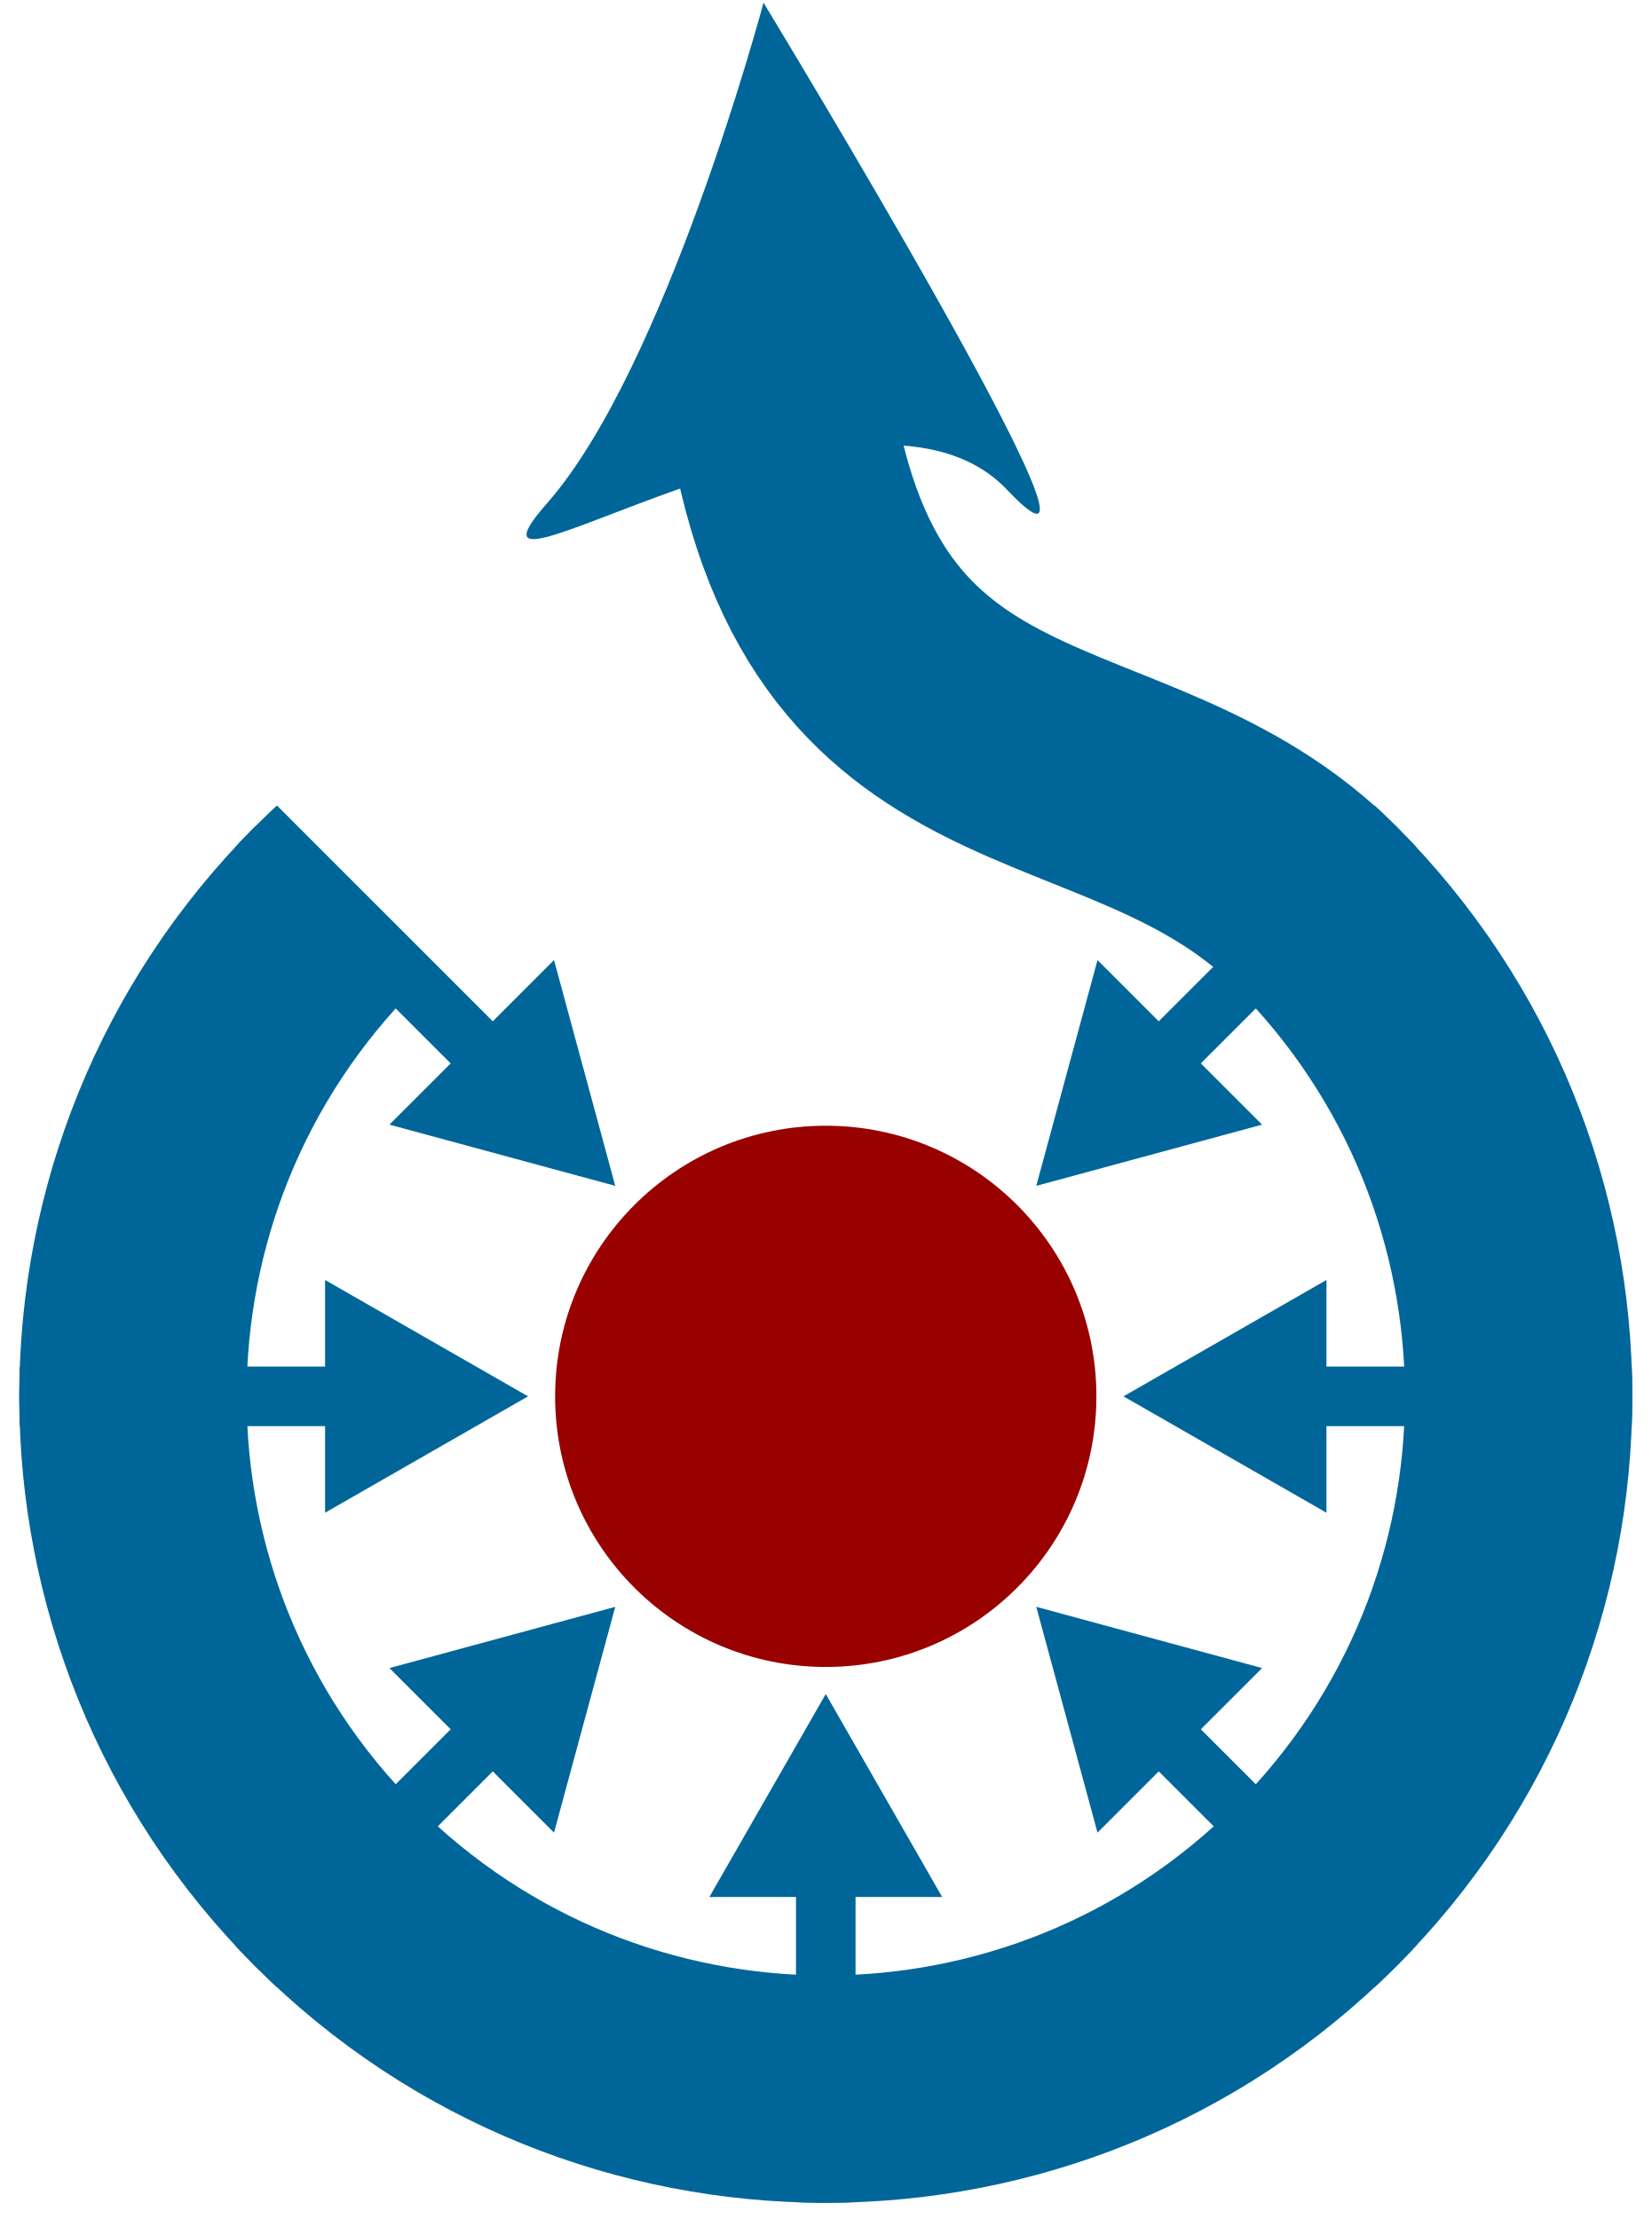
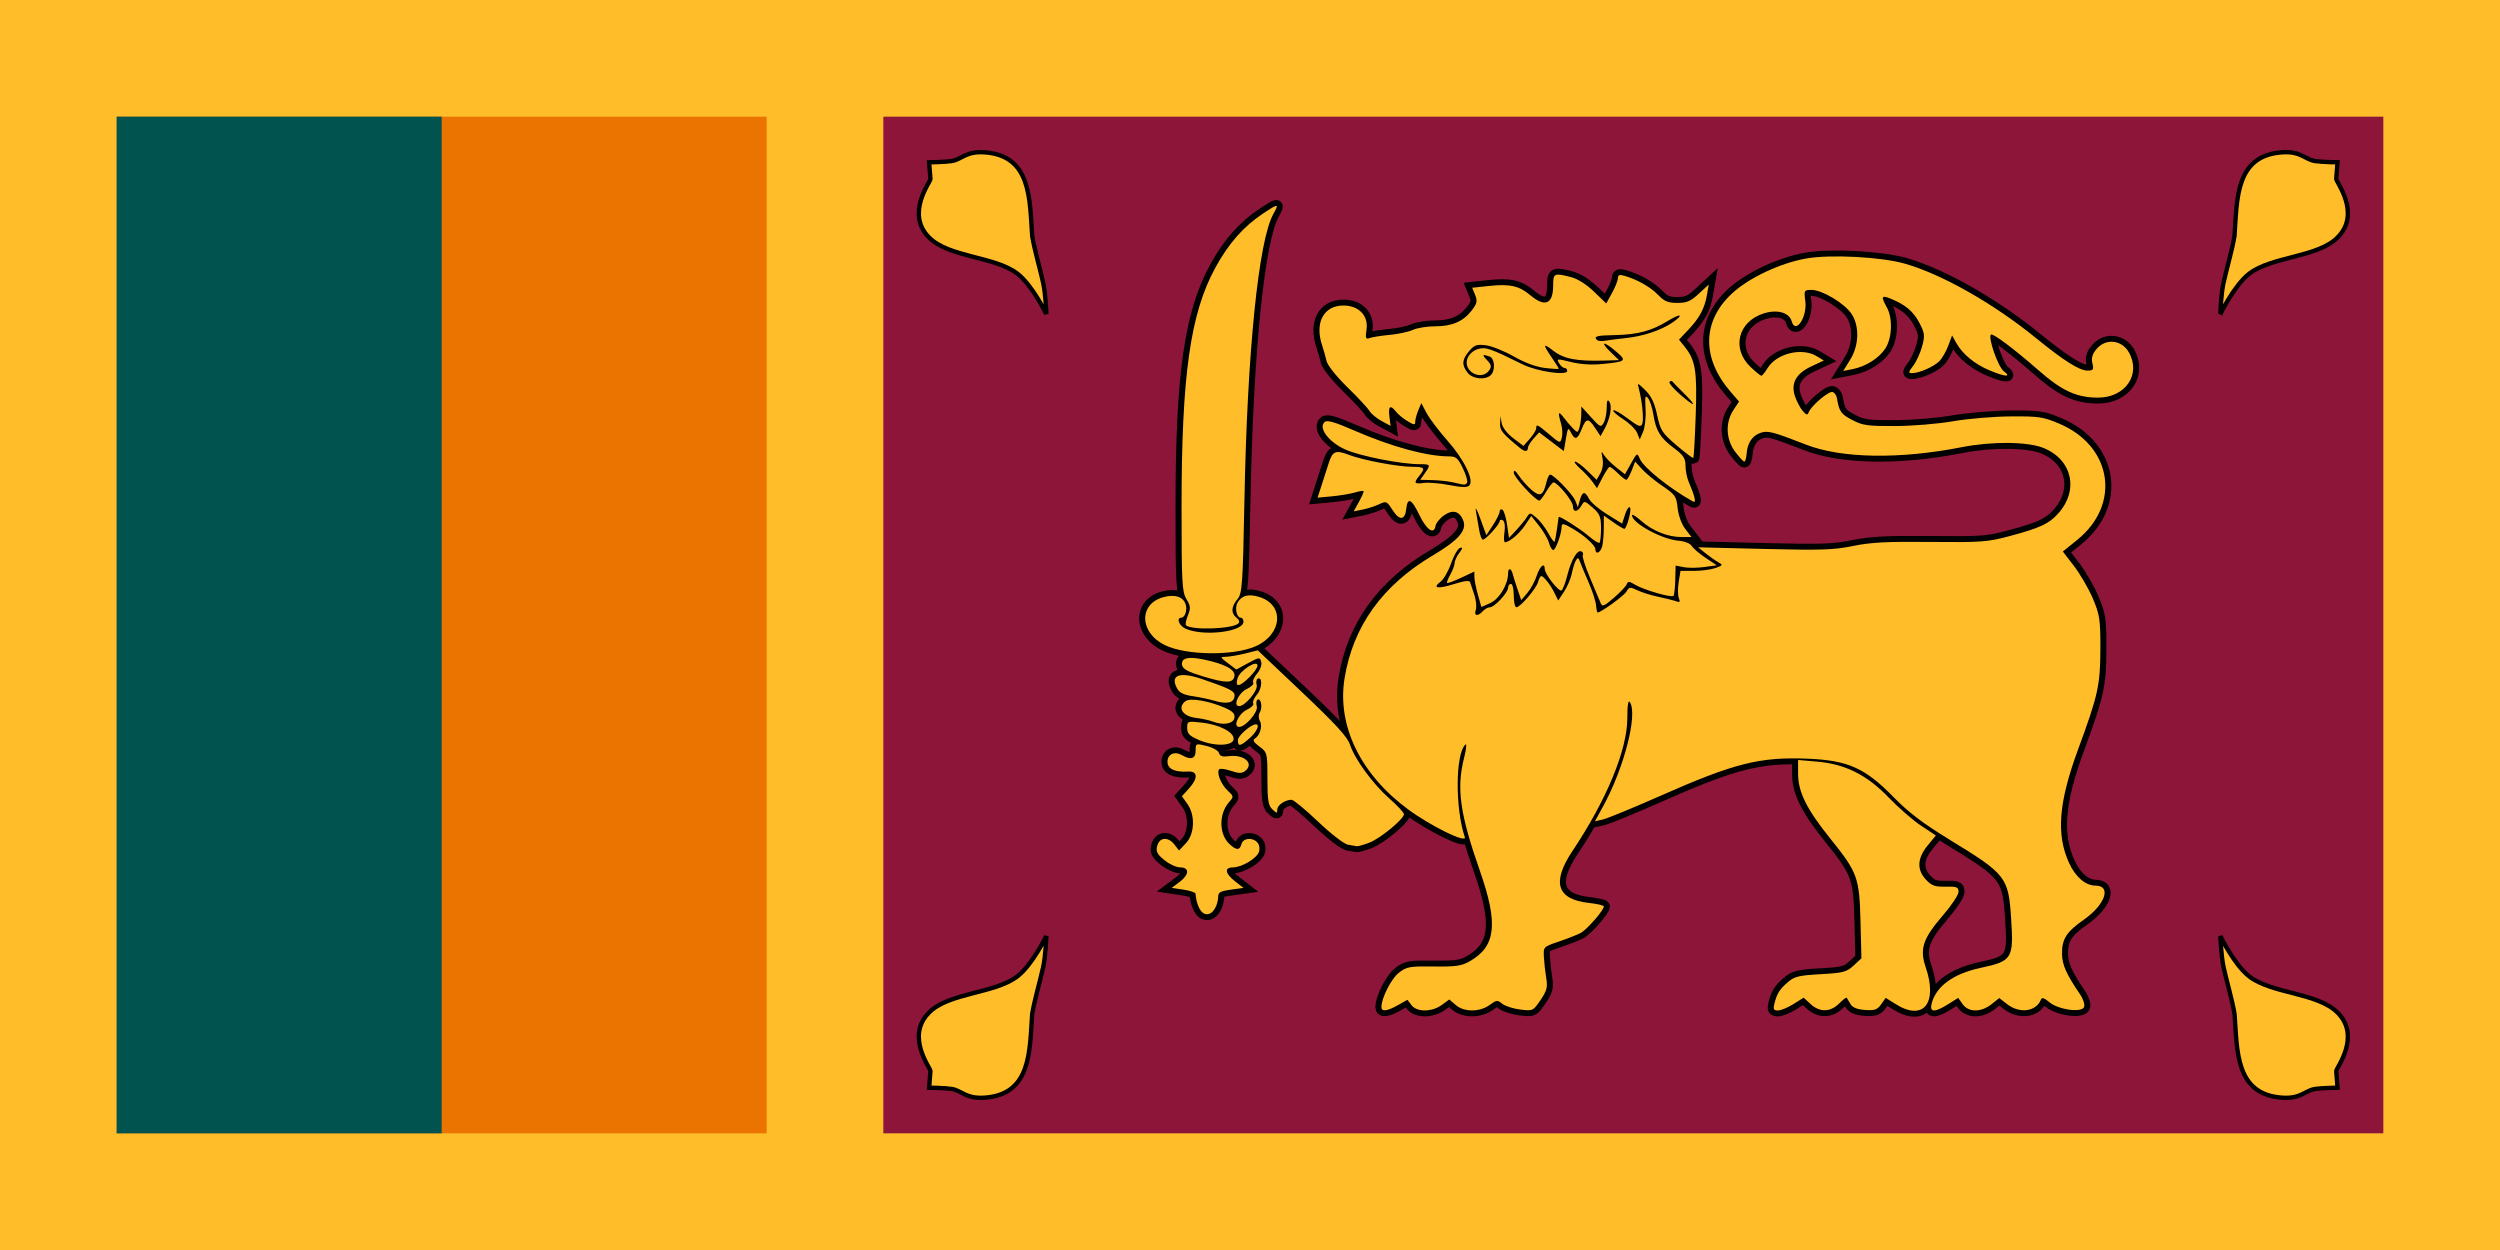
- <svg xmlns="http://www.w3.org/2000/svg" xmlns:xlink="http://www.w3.org/1999/xlink" version="1.1" width="1024" height="1376" viewBox="-305 -516 610 820">
-   <defs>
-     <clipPath id="c">
-       <circle r="298" />
-     </clipPath>
-   </defs>
-   <circle r="100" fill="#900" />
-   <g fill="#069">
-     <g id="arrow" clip-path="url(#c)">
-       <path d="m-11 180v118h22v-118" />
-       <path d="m-43 185l43-75 43 75" />
+ <svg xmlns="http://www.w3.org/2000/svg" xmlns:xlink="http://www.w3.org/1999/xlink" width="1200" height="600">
+   <g transform="translate(0 -150)">
+     <path d="M0 150h1200v600H0z" fill="#ffbe29" />
+     <path d="M56 206h312v488H56z" fill="#eb7400" />
+     <path d="M56 206h156v488H56z" fill="#00534e" />
+     <path d="M424 206h720v488H424z" fill="#8d153a" />
+     <path d="M502.255 599.216s-6.62 13.817-13.934 19.446c-10.836 8.341-33.055 7.738-42.486 17.469-11.3 11.475.877 26.635.775 27.951l-.62 8.007s7.619.094 10.828.607c4.824.771 6.706 4.795 15.687 4.197 22.581-1.503 21.671-22.358 22.948-40.18 1.134-6.786 3.758-15.635 5.25-22.419 1.279-5.818 1.552-15.079 1.552-15.079z" fill="#ffbe29" stroke="#000" stroke-width="2.096" />
+     <g transform="matrix(1.043538 0 0 1.018177 -40.19114 144.1855)">
+       <use xlink:href="#A" stroke="#000" stroke-width="5.56" />
+       <g id="A" fill="#ffbe29">
+         <path d="M681.54 479.56l4.359-2.517 1.865 2.522c2.485 3.36 9.36 3.322 13.921-.077l3.488-2.599 2.921 2.599c3.84 3.417 11.012 3.421 15.591.012 3.206-2.388 3.653-2.436 5.773-.619 1.264 1.083 4.97 2.316 8.237 2.74 5.883.764 5.972.722 9.414-4.442 2.883-4.324 3.333-6.075 2.646-10.269a111.39 111.39 0 0 1-1.091-9.945c-.261-4.869-.233-4.9 6.86-7.37 3.917-1.364 8.451-3.193 10.076-4.065 2.833-1.52 10.643-10.699 10.643-12.508 0-.479-3.051-1.214-6.78-1.632-14.833-1.664-17.345-9.629-7.702-24.423 15.725-24.128 25.215-47.625 25.278-62.593.029-6.691.409-8.937 1.269-7.482 3.514 5.946-2.781 30.877-12.316 48.78l-3.839 7.209 3.663-.843c2.015-.464 13.861-5.462 26.325-11.107 34.115-15.451 45.833-18.479 67.911-17.549 18.497.779 26.374 4.393 39.434 18.09 6.918 7.257 13.583 12.449 25.775 20.08 25.975 16.259 27.058 17.667 28.293 36.788 1.251 19.373.629 20.424-14.024 23.661-12.524 2.767-20.375 8.605-22.481 16.717-1.125 4.332 1.242 4.457 7.556.398l4.628-2.974 2.058 2.974c2.705 3.91 8.455 3.926 13.23.036l3.607-2.938 3.687 2.938c5.729 4.565 13.347 3.458 15.497-2.252.413-1.098 1.516-.746 3.75 1.195 4.185 3.637 14.914 5.198 16.072 2.338.442-1.091-.398-3.786-1.867-5.989-6.242-9.36-8.194-13.823-8.276-18.918-.113-7.086 2.001-10.505 10.061-16.268 9.791-7.001 12.816-16.033 5.371-16.033-4.597 0-9.232-4.063-12.187-10.686-6.008-13.461-4.83-28.552 4.187-53.657 9.159-25.5 10.175-30.202 10.211-47.256.03-13.789-.317-16.174-3.455-23.734-1.918-4.622-5.81-11.505-8.649-15.294l-5.161-6.89 6.627-5.49c20.234-16.763 16.095-44.198-8.263-54.769-7.452-3.234-9.313-3.519-22.372-3.432-7.834.053-19.78 1.084-26.546 2.291-6.899 1.231-18.575 2.22-26.585 2.253-12.725.051-14.885-.262-19.789-2.873-5.113-2.722-5.99-4.014-6.991-10.305-.206-1.293-1.11-2.583-2.009-2.867-1.739-.548-9.771 6.422-10.958 9.51-.585 1.524-1.063 1.418-2.781-.613-1.141-1.349-2.733-4.449-3.539-6.888-2.027-6.135.462-10.735 7.674-14.181l5.595-2.674-3.299-2.047c-6.808-4.225-18.385-1.335-22.572 5.635-1.184 1.971-2.476 3.588-2.871 3.592s-2.645-1.876-5.003-4.179c-8.79-8.589-5.767-21.297 5.991-25.177 6.27-2.069 11.818-.491 12.972 3.69 1.762 6.383 7.241-2.007 6.258-9.584-.653-5.037-.555-5.212 2.931-5.212 4.847 0 15.165 6.362 18.356 11.319 3.706 5.757 3.437 14.823-.642 21.58l-3.203 5.305 4.189-.839c6.143-1.23 12.112-5.045 15.131-9.672 3.192-4.891 3.535-14.416.705-19.555-2.743-4.981-2.428-5.772 1.627-4.089 6.897 2.863 10.584 6.02 13.35 11.431 2.491 4.873 2.63 6.084 1.281 11.156-.832 3.129-2.683 7.246-4.114 9.149-2.227 2.963-2.303 3.459-.529 3.459 3.305 0 10.206-3.128 12.658-5.737 1.238-1.318 3.044-4.564 4.012-7.213l1.761-4.816 2.023 3.671c2.861 5.191 8.423 9.863 15.204 12.77 7.293 3.126 10.33 3.303 6.516.378-2.572-1.972-7.311-15.878-5.875-17.238.845-.8 10.747 6.819 22.053 16.968 10.695 9.601 17.415 12.746 27.238 12.746 12.548 0 19.854-10.923 14.214-21.251-3.288-6.022-10.613-6.858-14.896-1.701-1.97 2.371-2.51 4.258-1.933 6.745.707 3.047.431 3.453-2.345 3.453-3.647 0-10.837-4.666-23.606-15.321-19.471-16.248-43.13-30.02-60.214-35.05-10.963-3.228-34.383-4.488-45.528-2.449-12.062 2.207-26.329 9.11-34.101 16.499-13.772 13.094-13.991 30.518-.581 46.385l3.841 4.545-2.601 4.039c-3.783 5.876-3.459 13.785.803 19.61 1.877 2.566 3.771 4.664 4.208 4.662s.917-1.651 1.065-3.665c.376-5.097 2.564-8.511 6.318-9.863 3.382-1.218 5.568-.643 21.051 5.538 16.289 6.501 43.077 6.948 71.561 1.194 13.964-2.821 30.43-2.655 37.674.38 13.279 5.563 16.357 20.036 6.596 31.022-4.226 4.756-8.301 6.693-21.983 10.448-10.412 2.858-12.878 3.047-36.543 2.811-20.218-.202-27.484.186-35.737 1.91-8.96 1.871-14.471 2.059-40.79 1.396l-30.431-.767 3.375 2.794c1.856 1.537 4.478 3.428 5.827 4.202 2.295 1.317 2.219 1.494-1.193 2.759-2.005.743-6.455 1.352-9.889 1.352h-6.243l-.84 5.306c-.462 2.918-.427 6.325.078 7.571.745 1.838.467 2.102-1.47 1.398-1.313-.477-4.97-1.416-8.126-2.086s-7.405-2.034-9.442-3.032c-3.425-1.677-3.805-1.632-5.067.6-1.126 1.993-11.702 9.864-13.254 9.864-.25 0-.574-1.518-.718-3.373s-1.67-6.684-3.39-10.731-3.516-8.462-3.991-9.811c-.717-2.035-1.041-2.139-1.906-.613-.573 1.012-1.41 3.771-1.859 6.132s-2.043 6.196-3.541 8.522l-2.724 4.23-1.737-3.617c-1.865-3.883-4.962-7.909-6.082-7.909-.378 0-1.023 1.242-1.432 2.759-.855 3.169-8.197 11.957-9.99 11.957-.66 0-1.201-2.483-1.201-5.519s-.583-5.519-1.295-5.519-1.295.785-1.295 1.745c0 2.334-6.271 9.292-8.374 9.292-.918 0-2.394.828-3.281 1.839-2.312 2.638-4.203 2.268-3.231-.632.456-1.36.159-4.533-.658-7.052l-1.933-5.957c-.309-.954-2.556-.701-7.312.824-7.685 2.464-10.261 2.028-6.309-1.068 1.445-1.132 3.643-5.051 4.884-8.711s3.073-6.906 4.07-7.215c1.396-.433 1.322.102-.324 2.327-1.175 1.589-2.14 3.732-2.145 4.762s-.889 3.473-1.966 5.428-1.753 3.748-1.504 3.985 3.173-.875 6.498-2.468l6.044-2.898.025 2.592c.014 1.426.742 5.188 1.619 8.359l1.594 5.767 4.114-1.891c4.205-1.933 8.187-8.822 8.187-14.164 0-2.641 1.513-2.235 2.132.571.182.824 1.131 3.915 2.11 6.869l1.779 5.372 2.817-3.392c1.549-1.865 3.492-5.524 4.316-8.131 1.432-4.525 3.679-6.471 3.679-3.185 0 2.368 6.462 10.861 7.709 10.131.603-.353 1.802-3.54 2.666-7.083 1.797-7.369 4.695-12.38 6.537-11.302.693.405.962 1.192.599 1.748s1.125 5.347 3.308 10.646l4.869 11.856c.797 1.963 1.517 1.678 6.195-2.453 2.911-2.571 5.553-5.449 5.871-6.395.481-1.431 1.13-1.379 3.852.311 3.807 2.362 16.605 6.168 17.593 5.232.37-.351.75-3.712.843-7.469l.17-6.832 3.68.763c2.024.42 6.28.394 9.458-.058l5.778-.821-5.149-3.533c-2.832-1.943-5.696-4.457-6.364-5.587-.711-1.204-3.232-2.226-6.087-2.469-7.715-.656-21.388-8.324-21.388-11.996 0-.689 1.894.483 4.208 2.604 5.135 4.707 12.269 7.661 18.499 7.661h4.662l-2.884-3.836c-1.657-2.203-3.143-6.383-3.491-9.822-.556-5.481-1.135-6.352-6.858-10.331-3.438-2.39-7.696-5.972-9.462-7.96l-3.212-3.615-1.639 4.292c-.901 2.361-2.003 4.292-2.448 4.292s-2.178-1.38-3.85-3.066-3.377-3.06-3.787-3.052-1.892 2.279-3.293 5.047l-2.547 5.033-1.968-2.901c-1.083-1.596-3.64-4.419-5.683-6.274s-3.117-3.373-2.388-3.373 3.251 1.932 5.603 4.294l4.277 4.294 1.74-3.146c1.033-1.867 1.42-4.735.952-7.053-.682-3.38-.586-3.576.71-1.455.824 1.349 3.326 3.935 5.56 5.747l4.062 3.295 2.803-5.134c2.789-5.109 2.809-5.119 4.078-2.068 1.697 4.081 13.98 14.149 24.437 20.032 1.612.907.932-2.211-2.044-9.381-.788-1.899-1.433-5.322-1.433-7.607 0-3.39-.978-4.899-5.314-8.198-6.259-4.763-8.284-8.15-9.463-15.835-.478-3.113-1.573-6.575-2.434-7.693-1.277-1.66-1.488-.731-1.147 5.047.23 3.894-.276 8.736-1.126 10.759l-1.544 3.679-1.194-3.066c-.657-1.686-3.561-4.619-6.453-6.517s-4.923-3.769-4.512-4.159 3.387 1.34 6.613 3.844c4.915 3.814 5.997 4.227 6.678 2.547.8-1.974-.001-10.562-1.546-16.563-.771-2.997-.704-2.981 2.993.716 2.727 2.726 4.234 5.978 5.402 11.65 1.484 7.207 2.232 8.407 8.896 14.258 4.002 3.514 7.484 6.191 7.739 5.95s.76-9.331 1.122-20.199c.695-20.841-.091-25.8-5.11-32.239l-2.579-3.309 4.054-4.373c5.289-5.704 7.717-10.277 8.77-16.515l.857-5.075-4.575 4.333c-3.746 3.548-5.535 4.333-9.874 4.333-4.297 0-5.975-.72-8.87-3.805-3.474-3.702-9.63-7.263-15.549-8.997-2.187-.64-2.914-.361-2.914 1.118 0 1.084-1.208 4.213-2.684 6.954l-2.684 4.983-5.624-5.559c-3.45-3.41-7.544-6.064-10.589-6.864-7.781-2.046-8.202-1.843-8.202 3.954 0 8.793-3.754 10.431-10.511 4.587-5.151-4.455-9.423-5.424-19.191-4.351l-7.543.829 1.357 3.405c1.134 2.845.878 4.042-1.551 7.273-3.94 5.24-9.062 7.51-16.948 7.51-3.632 0-8.177.752-10.1 1.67s-6.702 1.977-10.619 2.352-8.092 1.044-9.278 1.487c-1.855.693-2.059.122-1.461-4.098.915-6.458-3.596-11.222-10.627-11.222-9.122 0-13.329 8.159-9.757 18.922a83.69 83.69 0 0 1 1.999 7.259c.427 1.993 4.536 7.282 9.569 12.318 4.851 4.854 9.435 9.904 10.188 11.223s3.241 3.436 5.529 4.704l4.161 2.306-.549-4.452c-.603-4.893.463-5.66 3.066-2.208.931 1.234 3.294 3.229 5.253 4.433 3.085 1.897 3.561 1.935 3.561.288 0-1.045.629-3.454 1.398-5.353l1.398-3.452 2.425 4.697c1.334 2.583 5.671 8.455 9.639 13.048 7.699 8.912 12.389 18.871 9.968 21.163-.982.93-3.636.858-9.138-.248-4.265-.857-9.539-1.31-11.722-1.007-4.457.62-4.808.044-2.067-3.388 2.893-3.623 2.433-4.22-3.251-4.22-6.576 0-22.901-3.152-29.168-5.632-6.093-2.411-7.499-1.811-9.293 3.969l-3.284 10.474-1.817 5.744 6.593-.635c3.626-.349 8.29-1.143 10.364-1.764s3.959-.951 4.189-.734-.695 2.462-2.054 4.988l-2.472 4.592 4.11-.838c2.261-.461 5.662-1.589 7.558-2.506 3.3-1.596 3.565-1.48 6.168 2.697 3.201 5.138 5.761 4.927 6.329-.522.587-5.632 2.44-4.799 5.926 2.665 3.351 7.177 6.838 9.711 7.509 5.457.222-1.413 2.028-3.712 4.012-5.11 4.014-2.828 7.038-1.979 8.772 2.46 1.795 4.595-2.208 9.332-13.853 16.391-23.327 14.14-36.886 33.479-40.757 58.128-3.491 22.233 7.413 45.207 29.29 61.708 10.469 7.897 27.1 16.231 26.043 13.051-4.488-13.505-4.34-39.274.25-43.621.689-.652.452 2.036-.527 5.975-3.645 14.672-2.062 26.363 7.282 53.763 8.451 24.782 7.281 35.373-4.679 42.374-3.841 2.248-6.315 2.619-16.643 2.494-11.207-.136-12.428.089-16.026 2.956-3.488 2.78-8.011 11.906-8.011 16.165 0 2.307 2.562 2.002 7.597-.905zm181.91-.5l4.701-3.021 3.19 3.021c4.18 3.958 9.076 3.87 13.094-.237 1.754-1.792 3.328-3.034 3.499-2.759a229.59 229.59 0 0 1 1.738 2.952c.993 1.708 3.036 2.566 6.722 2.826 4.442.313 5.634-.116 7.399-2.667l2.104-3.041 4.628 2.974c12.669 8.143 19.42-.4 13.758-17.411-2.879-8.649-1.296-13.512 7.983-24.521 3.913-4.642 7.118-9.597 7.121-11.011 0-2.254-.724-2.556-5.931-2.453-4.983.099-6.441-.436-9.064-3.323-4.266-4.697-4.013-10.075.756-16.044l3.81-4.768-6.76-4.587c-3.718-2.523-10.422-8.492-14.899-13.265-10.054-10.719-19.939-15.802-32.975-16.955l-8.74-.773.013 6.616c.017 8.517 4.014 16.71 14.924 30.588 12.405 15.779 13.271 18.222 13.774 38.846l.425 17.442-3.59 3.406c-3.244 3.077-4.706 3.47-15.173 4.074-9.965.575-12.058 1.089-14.982 3.679-3.884 3.44-5.045 5.312-6.244 10.063-.699 2.769-.416 3.373 1.582 3.373 1.339 0 4.549-1.36 7.135-3.021zm-264.614-50.459c0-2.205.985-2.794 5.831-3.482l5.831-.828-3.889-3.099c-4.62-3.682-5.048-6.558-.975-6.565 4.056 0 10.925-4.212 11.969-7.328.485-1.448.18-3.383-.69-4.377-2.274-2.595-6.549-2.203-7.343.672-.853 3.091-2.282 3.099-5.522.031-4.873-4.615-4.983-14.169-.226-19.732 2.242-2.622 2.222-2.794-.636-5.5-3.074-2.912-5.27-8.675-3.826-10.043.46-.435 2.889-.088 5.398.771 3.566 1.221 4.973 1.24 6.442.085 4.45-3.497-.371-7.994-7.507-7.002-2.872.399-4.058 0-4.471-1.49-.312-1.13-2.824-2.605-5.654-3.32-5.057-1.278-5.093-1.263-5.093 2.221 0 3.818-2.179 4.538-6.321 2.089-3.365-1.99-6.629-.445-6.629 3.138 0 3.343 3.362 4.992 9.388 4.604 4.622-.298 4.794 3.139.404 8.08l-3.157 3.553 2.501 3.593c3.704 5.321 3.392 14.158-.654 18.547l-3.172 3.441-2.081-2.759c-2.892-3.835-6.848-3.578-7.932.515-.71 2.68-.123 3.905 3.233 6.745 2.255 1.909 5.548 3.47 7.318 3.47 4.378 0 4.207 3.443-.344 6.922l-3.561 2.722 5.503.854c3.027.47 5.503 1.353 5.503 1.963 0 2.339 1.426 9.437 5.04 9.615 3.227.158 5.244-4.75 5.319-8.103zm69.644-25.681c5-1.971 15.821-11.134 15.821-13.398 0-.712-2.987-3.997-6.637-7.3-7.682-6.951-16.039-18.657-18.204-25.501-1.129-3.569-6.584-9.678-21.951-24.581l-20.448-19.832-5.893 1.493c-3.241.821-7.196 1.513-8.788 1.537-2.744.042-2.694.199.954 3.023l3.849 2.979 5.396-2.995c5.23-2.903 5.417-2.921 6.062-.585.378 1.368-.437 3.738-1.883 5.479-1.402 1.688-2.2 3.602-1.775 4.255s-.921 2.016-2.993 3.031c-3.84 1.88-6.505 8.071-3.475 8.071 2.726 0 8.737-7.417 8.045-9.926-.355-1.285-.183-2.606.381-2.936 2.341-1.37 2.195 4.453-.184 7.317-1.402 1.688-2.2 3.602-1.775 4.255s-.921 2.016-2.993 3.031c-3.815 1.868-6.507 8.071-3.503 8.071 2.944 0 8.857-7.087 8.124-9.739-.383-1.387-.235-2.793.33-3.123 1.577-.923 2.428 3.674 1.096 5.926-.713 1.207-.707 2.854.017 4.16 1.31 2.366-.018 6.911-2.432 8.323-1.034.605-.334 1.794 2.175 3.688 3.631 2.742 3.701 3.03 3.701 15.13 0 10.112.408 12.722 2.266 14.482 2.085 1.975 2.266 1.983 2.266.088 0-2.069 3.632-4.598 6.603-4.598.876 0 6.352 4.64 12.167 10.312 5.851 5.706 11.973 10.561 13.707 10.87l4.146.726c.557.092 3.179-.687 5.827-1.731zM605.96 354c0-3.26-6.724-6.739-14.767-7.642-6.493-.728-6.6-.687-6.6 2.557 0 2.685 1.021 3.741 5.503 5.693 7.202 3.136 15.863 2.804 15.863-.608zm7.37-.3c3.28-2.976 4.834-6.516 2.861-6.516-2.269 0-8.293 5.405-8.293 7.442 0 3.179 1.119 2.988 5.432-.926zm-6.99-9.64c.278-1.839-.86-3.067-4.27-4.607-7.356-3.322-16.15-4.861-18.268-3.196-3.901 3.066-1.302 7.183 5.003 7.923 2.538.298 5.98 1.072 7.648 1.72 4.846 1.882 9.454 1.024 9.887-1.841zm0-9.85c.396-2.624-1.282-3.563-14.978-8.383-10.225-3.599-14.752-1.902-11.484 4.306 1.138 2.162 3.049 3.15 7.334 3.792 3.187.477 7.543 1.41 9.679 2.074 5.708 1.772 9.006 1.148 9.449-1.788zm6.86-9.23c2.067-2.095 3.757-4.567 3.757-5.494 0-3.006-8.161 2.312-9.202 5.996-1.248 4.419.775 4.232 5.445-.502zm-6.86-.62c.451-2.989-4.52-5.688-14.294-7.762-7.171-1.522-10.334-.659-9.797 2.674.293 1.819 2.681 3.148 9.457 5.263 10.843 3.384 14.104 3.345 14.634-.174zm9.56-13.91c12.525-5.575 13.608-19.635 1.798-23.326-4.904-1.533-8.034-.707-9.911 2.615-1.437 2.543-.476 7.168 1.49 7.168.664 0 1.208.856 1.208 1.902 0 4.882-19.123 7.094-26.965 3.119-2.755-1.396-3.955-5.021-1.662-5.021 1.713 0 2.898-3.693 2.023-6.306-1.193-3.559-4.78-4.792-9.983-3.432-11.74 3.07-11.41 16.865.543 22.719 9.801 4.8 31.287 5.092 41.46.563zm-7.79-10.81c.725-.687.41-1.743-.806-2.698-2.663-2.093-2.521-5.206.4-8.769 2.193-2.676 2.467-6.68 3.222-47.074 1.301-69.611 6.477-121.97 13.3-134.53 2.716-5.001 2.335-5.021-4.684-.245-9.042 6.152-15.926 14.163-22.026 25.631-11.516 21.651-15.518 50.78-15.518 112.96 0 35.305.241 39.924 2.251 43.243 1.91 3.152 2.012 4.317.67 7.683-.87 2.182-1.264 4.268-.877 4.635 2.571 2.435 21.302 1.789 24.067-.83zm105.23-66.38c.392-.601-.475-3.636-1.926-6.745-2.264-4.847-3.175-5.652-6.4-5.652-10.102 0-26.341-4.514-43.083-11.976-9.668-4.309-13.007-5.299-14.166-4.201-2.958 2.801 1.958 9.451 9.572 12.946 6.754 3.101 25.635 6.911 34.248 6.911 4.997 0 5.115.225 2.271 4.335l-2.091 3.023 5.652.145c3.109.08 7.4.566 9.537 1.081 5.549 1.337 5.601 1.338 6.388.133z" />
+         <path d="M772.35 264.63c0-1.799-5.284-6.675-10.638-9.817-4.205-2.467-4.899-2.542-4.909-.53-.014 3.055-2.731 10.731-3.798 10.731-.602 0-1.491-1.5-1.977-3.333s-2.524-5.446-4.529-8.029l-3.646-4.696-2.839 4.351c-2.647 4.056-7.231 8.028-9.266 8.028-.486 0-.581-2.136-.211-4.747.402-2.836.092-5.086-.771-5.591-.794-.464-1.443-.302-1.443.36 0 1.528-6.367 8.751-7.714 8.751-.555 0-1.332-2.07-1.727-4.599l-1.491-8.891c-.425-2.361.481-.76 2.015 3.558l2.788 7.85 3.058-4.784c1.682-2.631 3.061-5.506 3.064-6.389s.572-1.274 1.264-.869 1.654 3.568 2.139 7.028l.881 6.292 3.365-3.689c1.851-2.029 4.019-4.745 4.819-6.036 1.427-2.304 1.508-2.302 4.346.106 1.591 1.349 4.036 4.576 5.434 7.17s2.73 4.526 2.958 4.292.741-2.909 1.139-5.944l.789-5.769c.198-.752 10.135 5.707 13.812 8.978 2.363 2.102 4.607 3.528 4.987 3.168s.691-3.461.691-6.892c0-5.317-.564-6.742-3.816-9.649-3.739-3.342-3.844-3.361-5.225-.916-1.793 3.173-3.908 3.219-3.908.085 0-2.287-7.066-11.08-8.904-11.08-.477 0-1.965 1.931-3.307 4.292s-2.786 4.29-3.208 4.287c-1.812-.011-11.774-11.117-11.769-13.122 0-1.595.671-1.187 2.418 1.476 1.327 2.024 3.978 5.044 5.89 6.713 3.873 3.379 5.281 2.557 6.776-3.954.426-1.855 1.166-3.373 1.644-3.373 1.656 0 10.327 9.21 11.547 12.264l1.224 3.066.927-3.373c1.134-4.124 2.385-4.277 4.196-.514.756 1.572 4.492 4.84 8.301 7.263l6.926 4.405 1.39-4.43c.765-2.437 1.777-3.837 2.251-3.112.706 1.082-1.095 8.423-2.453 10.002-.204.237-2.448-1.071-4.987-2.905l-4.617-3.335-.018 5.971c-.013 3.284-.369 7.213-.799 8.73-.84 2.967-3.069 3.802-3.069 1.149zm-34.53-47.6c-8.231-6.873-9.481-8.445-9.299-11.702l.194-3.467.537 3.349c.314 1.955 2.506 4.885 5.269 7.042l4.732 3.694 2.908-3.363c1.599-1.85 2.929-4.053 2.954-4.896.067-2.198.462-2.014 6.035 2.822 4.952 4.296 5.029 4.317 5.765 1.533.41-1.552.265-4.474-.324-6.493-1.618-5.55-1.301-6.387 1.151-3.04 1.221 1.668 3.185 4.025 4.364 5.239 2.052 2.113 2.178 2.087 2.941-.613.439-1.551.806-4.39.815-6.309l.018-3.488 4.465 5.061c4.17 4.727 4.554 4.902 5.827 2.649.75-1.326 1.372-4.517 1.382-7.091.014-3.325.364-4.164 1.21-2.898 1.412 2.114.432 7.87-2.176 12.775l-1.871 3.52-2.457-3.826c-3.142-4.893-4.188-4.814-6.204.466-1.905 4.99-3.144 5.37-5 1.533-1.201-2.483-1.43-2.179-2.283 3.037l-.948 5.797-5.678-4.407-5.679-4.407-2.553 2.902c-1.404 1.596-2.572 3.592-2.596 4.435-.052 1.827-1.418 1.884-3.5.146zm73.22-25.6c-2.996-2.699-5.06-5.275-4.587-5.723s1.006-.577 1.185-.285 2.627 2.867 5.442 5.723c6.482 6.577 5.15 6.763-2.04.285zm-97.53-10.08c-2.726-3.685-2.537-6.127.78-10.121 2.397-2.886 3.492-3.278 7.679-2.746 2.685.341 8.464 2.714 12.841 5.273 5.056 2.955 10.285 4.935 14.335 5.427 3.507.426 6.376.587 6.376.357s-1.457-2.603-3.237-5.274c-4.228-6.343-4.083-7.024.686-3.224 4.895 3.901 10.751 5.042 23.836 4.644l6.393-.194-3.709-3.666c-5.187-5.127-3.591-5.587 2.138-.616 5.372 4.663 5.036 4.991-6.271 6.12-4.805.48-9.972.132-14.267-.96-6.426-1.634-6.675-1.609-5.458.545.702 1.241 1.838 2.257 2.525 2.257s1.25.629 1.25 1.398c0 2.364-13.879.285-20.511-3.073-15.151-7.671-17.058-8.335-20.664-7.199-2.007.632-4.015 2.483-4.707 4.338-2.309 6.187 6.466 10.997 10.085 5.527 1.049-1.585.804-2.67-1.04-4.599-2.525-2.642-2.288-3.019 1.12-1.78 2.42.879 2.745 6.689.494 8.821-2.576 2.439-8.454 1.749-10.674-1.254zm59.68-15.28c-1.895-1.794-.409-2.234 8.085-2.392 10.508-.196 16.89-1.947 24.42-6.701 6.033-3.809 7.669-3.059 1.942.89-5.224 3.603-13.372 6.372-21.239 7.219-3.809.41-8.15.978-9.647 1.262s-3.099.159-3.561-.279z" fill="#000" />
+       </g>
    </g>
-     <g id="arrows3">
-       <use xlink:href="#arrow" transform="rotate(45)" />
-       <use xlink:href="#arrow" transform="rotate(90)" />
-       <use xlink:href="#arrow" transform="rotate(135)" />
+     <g fill="#ffbe29" stroke="#000">
+       <path d="M1065.798 599.328s6.614 13.797 13.922 19.418c10.827 8.329 33.027 7.727 42.449 17.445 11.29 11.459-.876 26.597-.774 27.911l.619 7.995s-7.613.094-10.818.606c-4.82.77-6.7 4.788-15.674 4.191-22.562-1.5-21.652-22.326-22.929-40.122-1.133-6.777-3.755-15.612-5.245-22.387-1.277-5.809-1.55-15.057-1.55-15.057z" stroke-width="2.094" />
+       <path d="M1065.751 300.772s6.619-13.815 13.933-19.443c10.835-8.34 33.052-7.737 42.482-17.467 11.299-11.473-.877-26.631-.775-27.947l.62-8.005s-7.619-.094-10.827-.607c-4.823-.771-6.705-4.794-15.685-4.197-22.579 1.502-21.669 22.354-22.946 40.174-1.134 6.785-3.758 15.632-5.249 22.415-1.278 5.817-1.551 15.076-1.551 15.076zm-563.496.012s-6.62-13.817-13.934-19.446c-10.836-8.341-33.055-7.738-42.486-17.469-11.3-11.475.877-26.635.775-27.951l-.62-8.007s7.62-.094 10.828-.607c4.824-.771 6.706-4.795 15.687-4.197 22.581 1.503 21.671 22.358 22.948 40.18 1.134 6.786 3.758 15.635 5.25 22.419 1.279 5.818 1.552 15.079 1.552 15.079z" stroke-width="2.096" />
    </g>
-     <use xlink:href="#arrows3" transform="scale(-1 1)" />
-     <path id="blue_path" transform="rotate(-45)" stroke="#069" stroke-width="84" fill="none" d="M 0,-256 A 256 256 0 1 0 256,0 C 256,-100 155,-150 250,-275" />
-     <path id="arrow_top" d="m-23-515s-36 135-80 185 116-62 170-5-90-180-90-180z" />
  </g>
</svg>
